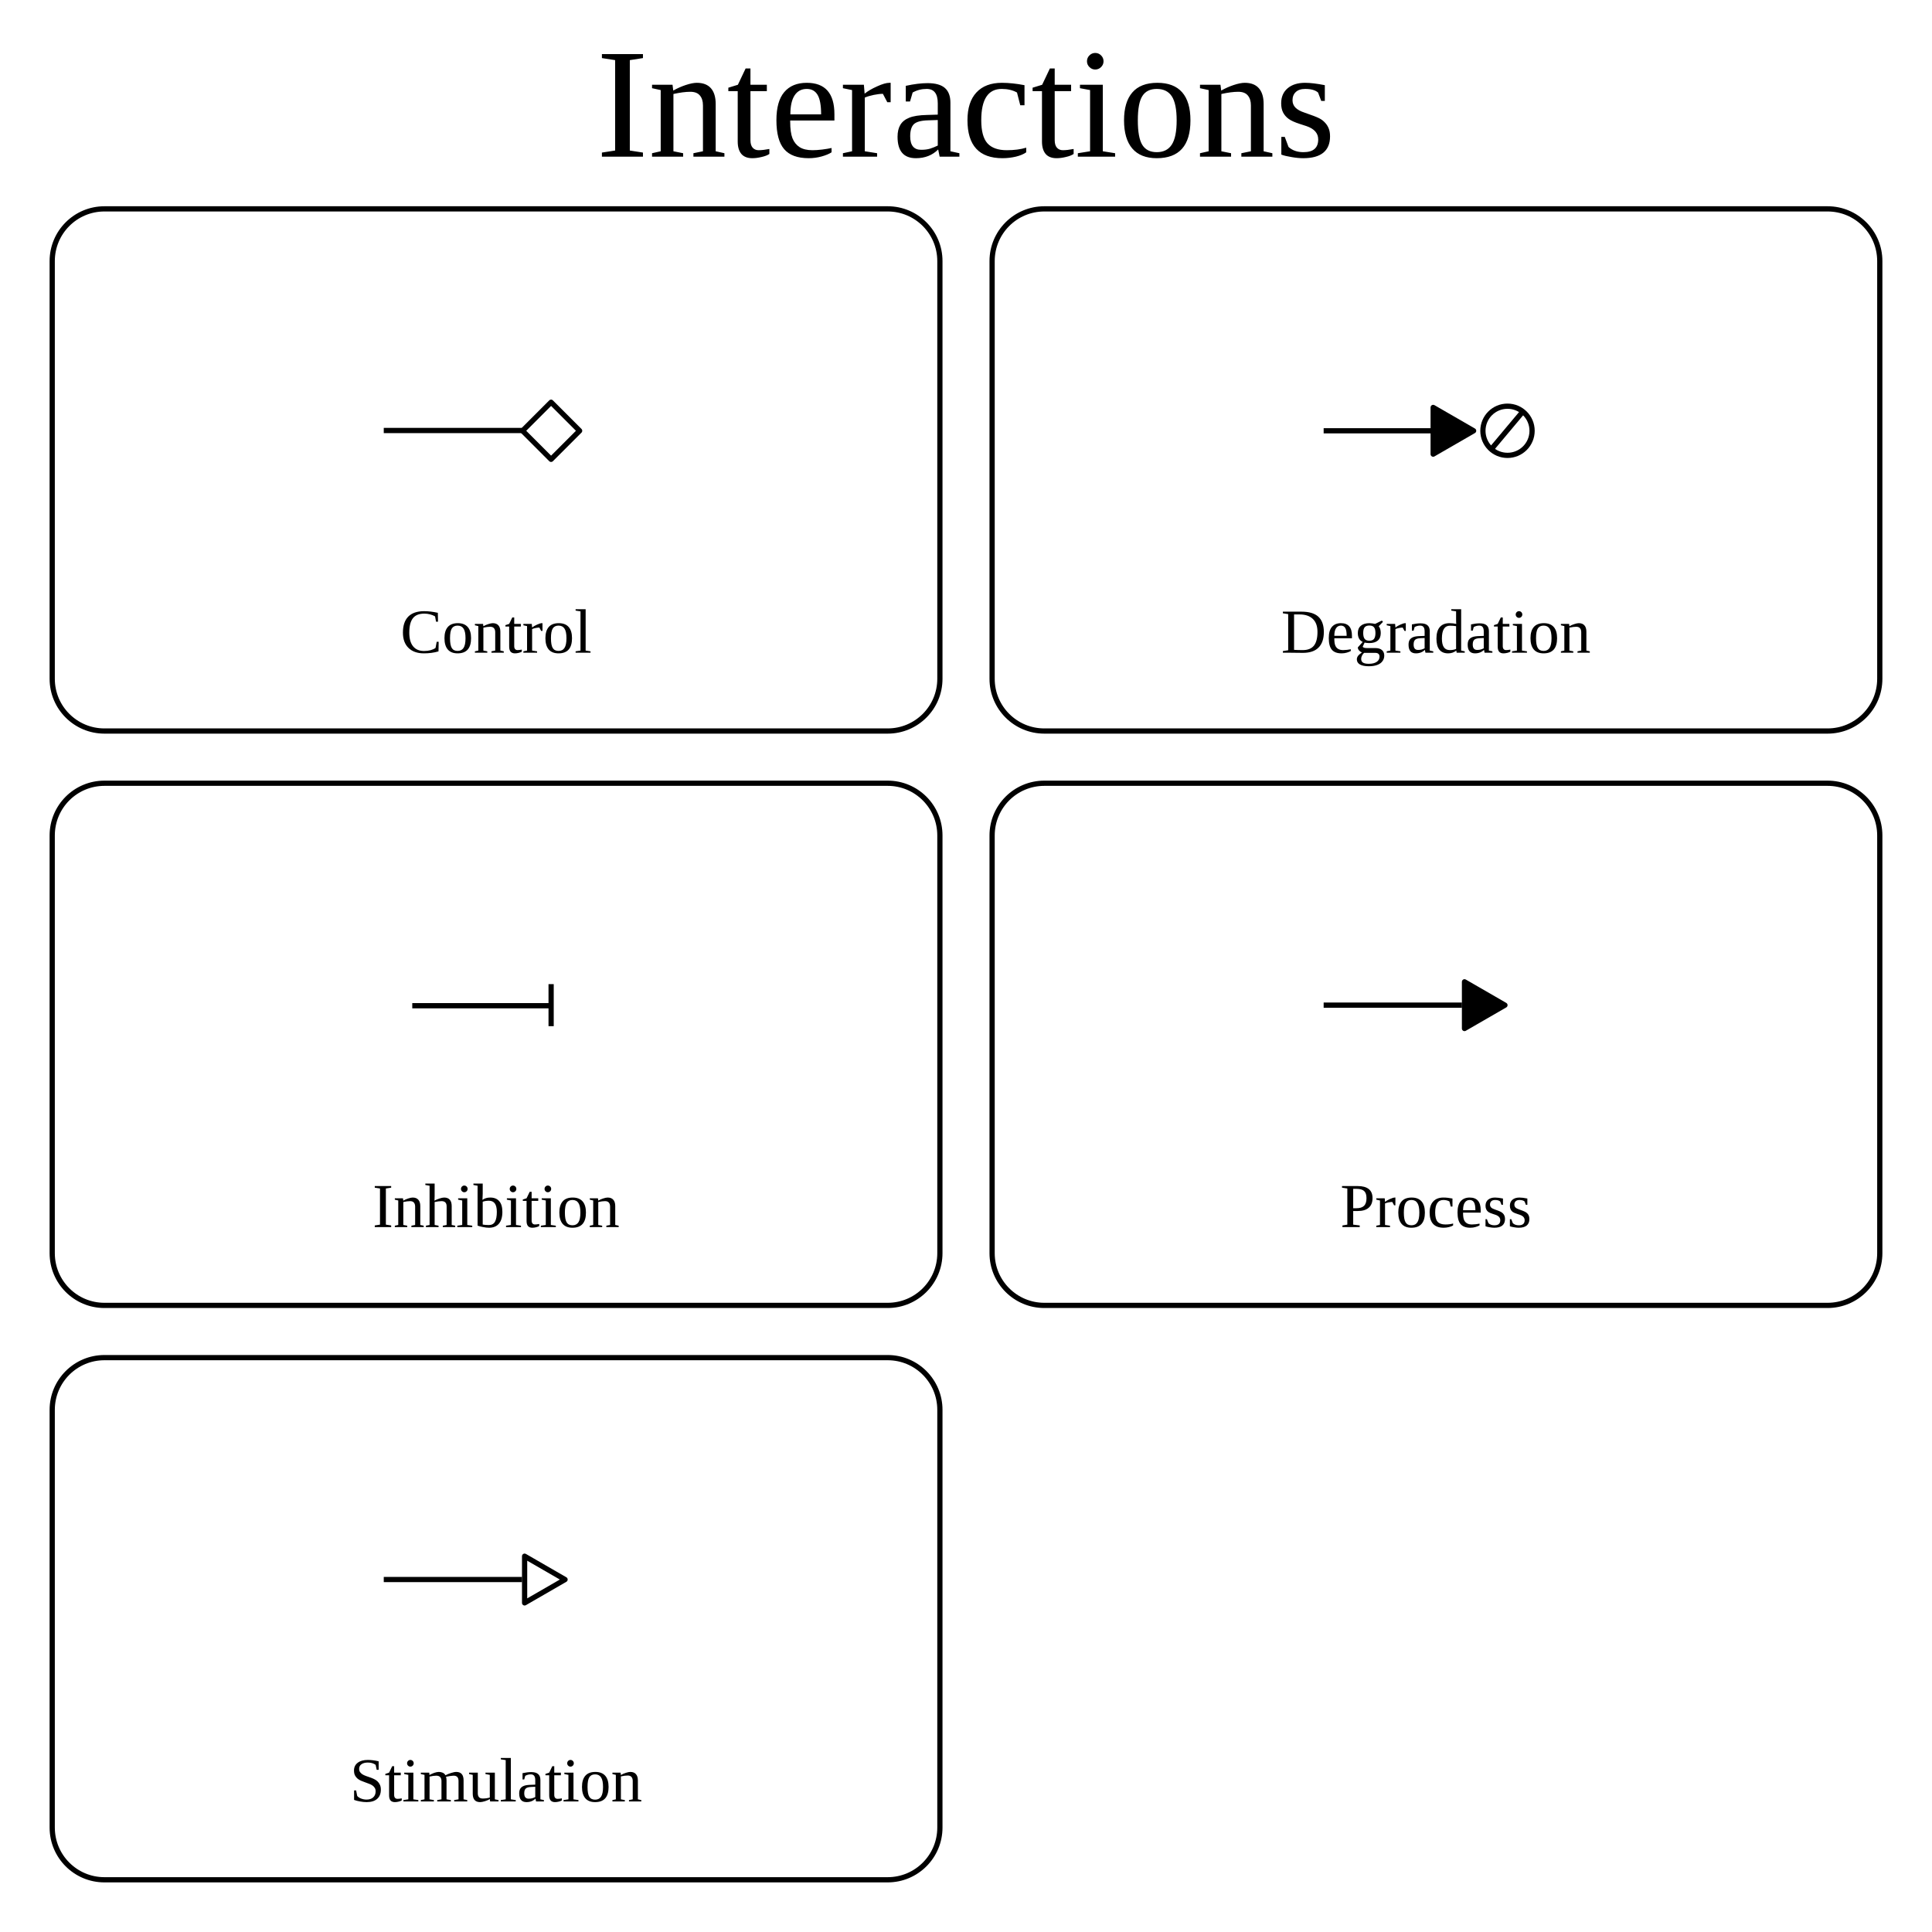
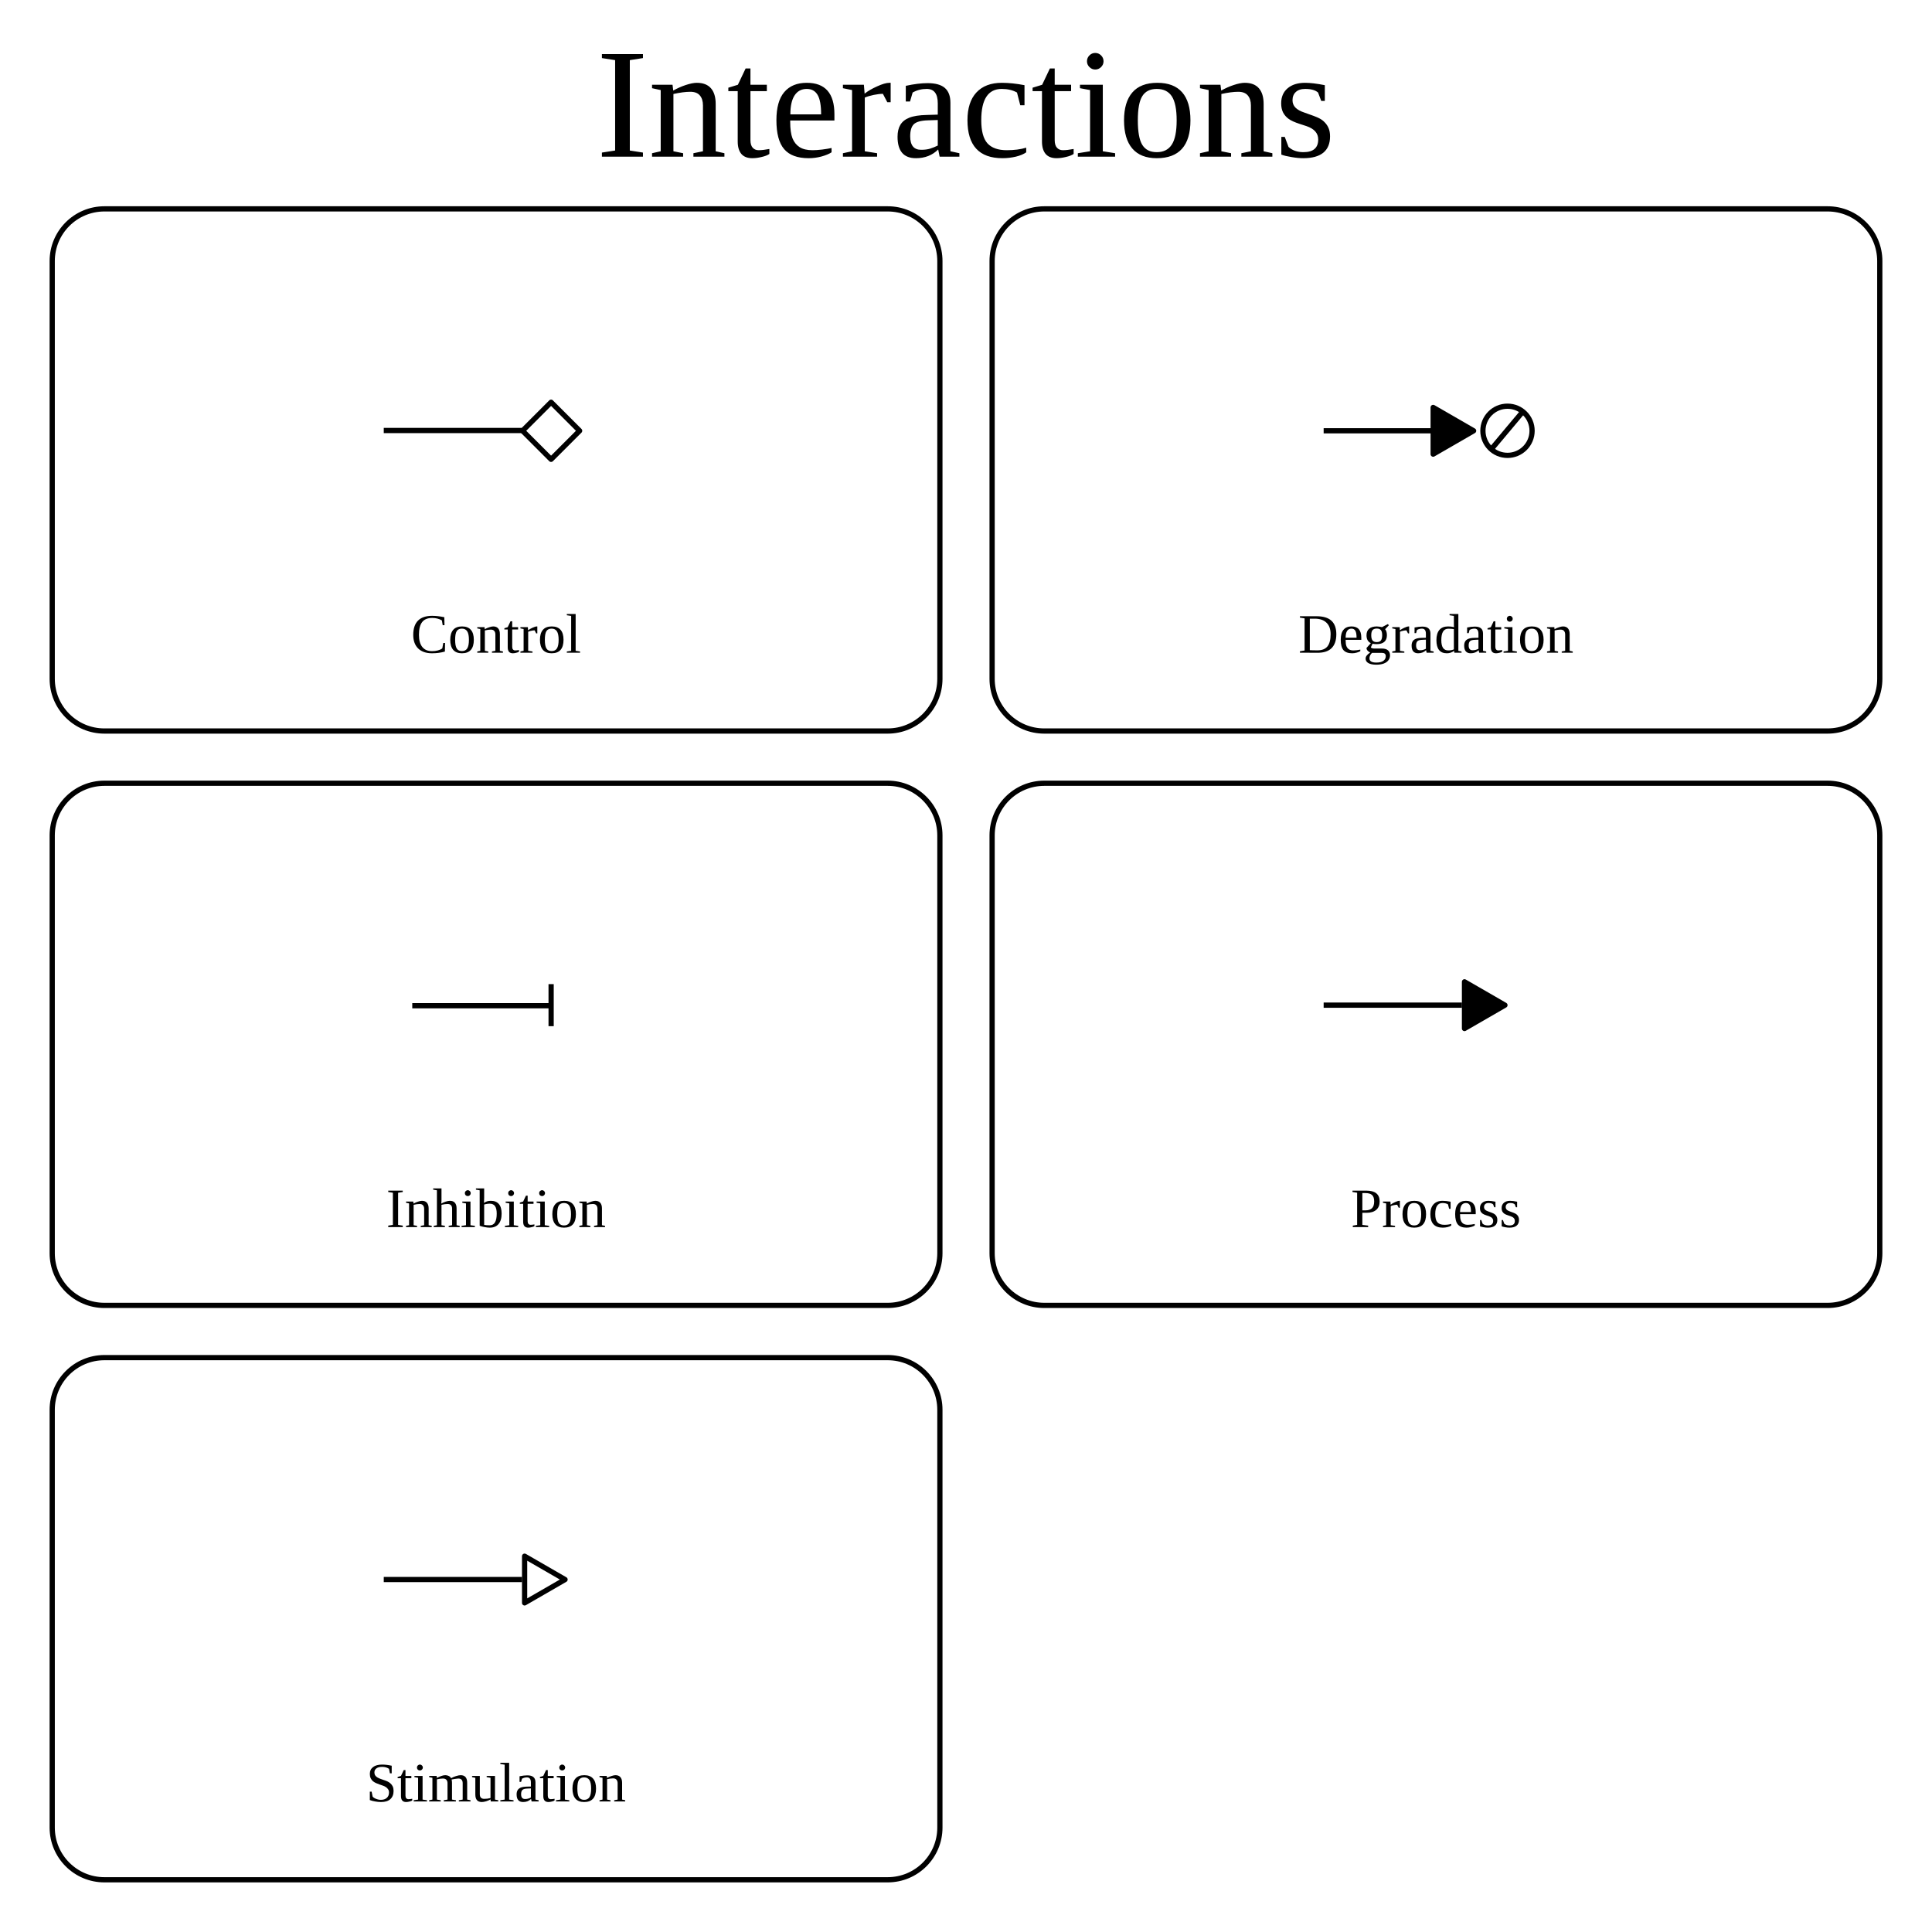
<svg xmlns="http://www.w3.org/2000/svg" width="370" height="370">
  <rect x="0" y="0" width="370" height="370" stroke="none" fill="white" />
  <text font-size="30" text-anchor="middle" x="185.0" y="30">Interactions</text>
  <g transform="translate(10, 40)" id="control">
    <rect x="0" y="0" width="170" height="100" stroke="black" fill="white" rx="10" ry="10" />
    <g transform="translate(60, 20)">
      <defs id="defs4">
        <style type="text/css" id="style6">
      path,circle {
        stroke:#000000;
        stroke-width: 3;
        stroke-linecap: round;
        stroke-linejoin: round;
        fill: none
      }</style>
      </defs>
      <path style="opacity:1;fill:none;fill-opacity:1;stroke:#000000;stroke-width:1;stroke-linecap:butt;stroke-linejoin:round;stroke-miterlimit:4;stroke-dasharray:none;stroke-dashoffset:0;stroke-opacity:1" d="m 3.494,22.447 26.483,0" id="path4137" />
      <rect style="opacity:1;fill:none;fill-opacity:1;stroke:#000000;stroke-width:1;stroke-linecap:butt;stroke-linejoin:round;stroke-miterlimit:4;stroke-dasharray:none;stroke-dashoffset:0;stroke-opacity:1" id="rect4139" width="7.733" height="7.733" x="37.173" y="-13.086" transform="matrix(0.7071068,0.7071068,-0.7071068,0.7071068,0,0)" />
    </g>
-     <text font-size="12" y="85.0" text-anchor="middle" x="85.0">Control</text>
+     <text font-size="8pt" y="85.0" text-anchor="middle" x="85.0">Control</text>
  </g>
  <g transform="translate(190, 40)" id="degradation">
    <rect x="0" y="0" width="170" height="100" stroke="black" fill="white" rx="10" ry="10" />
    <g transform="translate(60, 20)">
      <defs id="defs4">
        <style type="text/css" id="style6">
      path,circle {
        stroke:#000000;
        stroke-width: 3;
        stroke-linecap: round;
        stroke-linejoin: round;
        fill: none
      }</style>
      </defs>
      <path style="opacity:1;fill:none;fill-opacity:1;stroke:#000000;stroke-width:1;stroke-linecap:butt;stroke-linejoin:round;stroke-miterlimit:4;stroke-dasharray:none;stroke-dashoffset:0;stroke-opacity:1" d="m 3.494,22.5 26.483,0" id="path4137" />
      <path style="opacity:1;fill:#000000;fill-opacity:1;stroke:#000000;stroke-width:1;stroke-linecap:butt;stroke-linejoin:round;stroke-miterlimit:4;stroke-dasharray:none;stroke-dashoffset:0;stroke-opacity:1" id="path4135" d="m 32.879,23.096 -7.747,-4.473 7.747,-4.473 z" transform="matrix(0.5,0.8660254,-0.8660254,0.5,28.03043,-13.04907)" />
      <circle style="opacity:1;fill:none;fill-opacity:1;stroke:#000000;stroke-width:1;stroke-linecap:butt;stroke-linejoin:round;stroke-miterlimit:4;stroke-dasharray:none;stroke-dashoffset:0;stroke-opacity:1" id="path4136" cx="38.703" cy="22.5" r="4.709" />
      <path style="opacity:1;fill:none;fill-opacity:1;stroke:#000000;stroke-width:1;stroke-linecap:butt;stroke-linejoin:round;stroke-miterlimit:4;stroke-dasharray:none;stroke-dashoffset:0;stroke-opacity:1" d="M 41.669,18.792 35.631,25.996" id="path4140" />
    </g>
-     <text font-size="12" y="85.0" text-anchor="middle" x="85.0">Degradation</text>
+     <text font-size="8pt" y="85.0" text-anchor="middle" x="85.0">Degradation</text>
  </g>
  <g transform="translate(10, 150)" id="inhibition">
    <rect x="0" y="0" width="170" height="100" stroke="black" fill="white" rx="10" ry="10" />
    <g transform="translate(60, 20)">
      <defs id="defs4">
        <style type="text/css" id="style6">
      path,circle {
        stroke:#000000;
        stroke-width: 3;
        stroke-linecap: round;
        stroke-linejoin: round;
        fill: none
      }</style>
      </defs>
      <path style="opacity:1;fill:none;fill-opacity:1;stroke:#000000;stroke-width:1;stroke-linecap:butt;stroke-linejoin:round;stroke-miterlimit:4;stroke-dasharray:none;stroke-dashoffset:0;stroke-opacity:1" d="m 8.954,22.606 26.483,0" id="path4137" />
      <path style="opacity:1;fill:none;fill-opacity:1;stroke:#000000;stroke-width:1;stroke-linecap:butt;stroke-linejoin:round;stroke-miterlimit:4;stroke-dasharray:none;stroke-dashoffset:0;stroke-opacity:1" d="m 35.546,18.475 0,8.051" id="path4135" />
    </g>
-     <text font-size="12" y="85.0" text-anchor="middle" x="85.0">Inhibition</text>
+     <text font-size="8pt" y="85.0" text-anchor="middle" x="85.0">Inhibition</text>
  </g>
  <g transform="translate(190, 150)" id="process">
    <rect x="0" y="0" width="170" height="100" stroke="black" fill="white" rx="10" ry="10" />
    <g transform="translate(60, 20)">
      <defs id="defs4">
        <style type="text/css" id="style6">
      path,circle {
        stroke:#000000;
        stroke-width: 3;
        stroke-linecap: round;
        stroke-linejoin: round;
        fill: none
      }</style>
      </defs>
      <path style="opacity:1;fill:none;fill-opacity:1;stroke:#000000;stroke-width:1;stroke-linecap:butt;stroke-linejoin:round;stroke-miterlimit:4;stroke-dasharray:none;stroke-dashoffset:0;stroke-opacity:1" d="m 3.494,22.5 26.483,0" id="path4137" />
      <path style="opacity:1;fill:#000000;fill-opacity:1;stroke:#000000;stroke-width:1;stroke-linecap:butt;stroke-linejoin:round;stroke-miterlimit:4;stroke-dasharray:none;stroke-dashoffset:0;stroke-opacity:1" id="path4135" d="m 32.879,23.096 -7.747,-4.473 7.747,-4.473 z" transform="matrix(0.5,0.8660254,-0.8660254,0.5,34.03043,-13.04907)" />
    </g>
-     <text font-size="12" y="85.0" text-anchor="middle" x="85.0">Process</text>
+     <text font-size="8pt" y="85.0" text-anchor="middle" x="85.0">Process</text>
  </g>
  <g transform="translate(10, 260)" id="stimulation">
    <rect x="0" y="0" width="170" height="100" stroke="black" fill="white" rx="10" ry="10" />
    <g transform="translate(60, 20)">
      <defs id="defs4">
        <style type="text/css" id="style6">
      path,circle {
        stroke:#000000;
        stroke-width: 3;
        stroke-linecap: round;
        stroke-linejoin: round;
        fill: none
      }</style>
      </defs>
      <path style="opacity:1;fill:none;fill-opacity:1;stroke:#000000;stroke-width:1;stroke-linecap:butt;stroke-linejoin:round;stroke-miterlimit:4;stroke-dasharray:none;stroke-dashoffset:0;stroke-opacity:1" d="m 3.494,22.5 26.483,0" id="path4137" />
      <path style="opacity:1;fill:none;fill-opacity:1;stroke:#000000;stroke-width:1;stroke-linecap:butt;stroke-linejoin:round;stroke-miterlimit:4;stroke-dasharray:none;stroke-dashoffset:0;stroke-opacity:1" id="path4135" d="m 32.879,23.096 -7.747,-4.473 7.747,-4.473 z" transform="matrix(0.5,0.8660254,-0.8660254,0.5,34.03043,-13.04907)" />
    </g>
-     <text font-size="12" y="85.0" text-anchor="middle" x="85.0">Stimulation</text>
+     <text font-size="8pt" y="85.0" text-anchor="middle" x="85.0">Stimulation</text>
  </g>
</svg>
